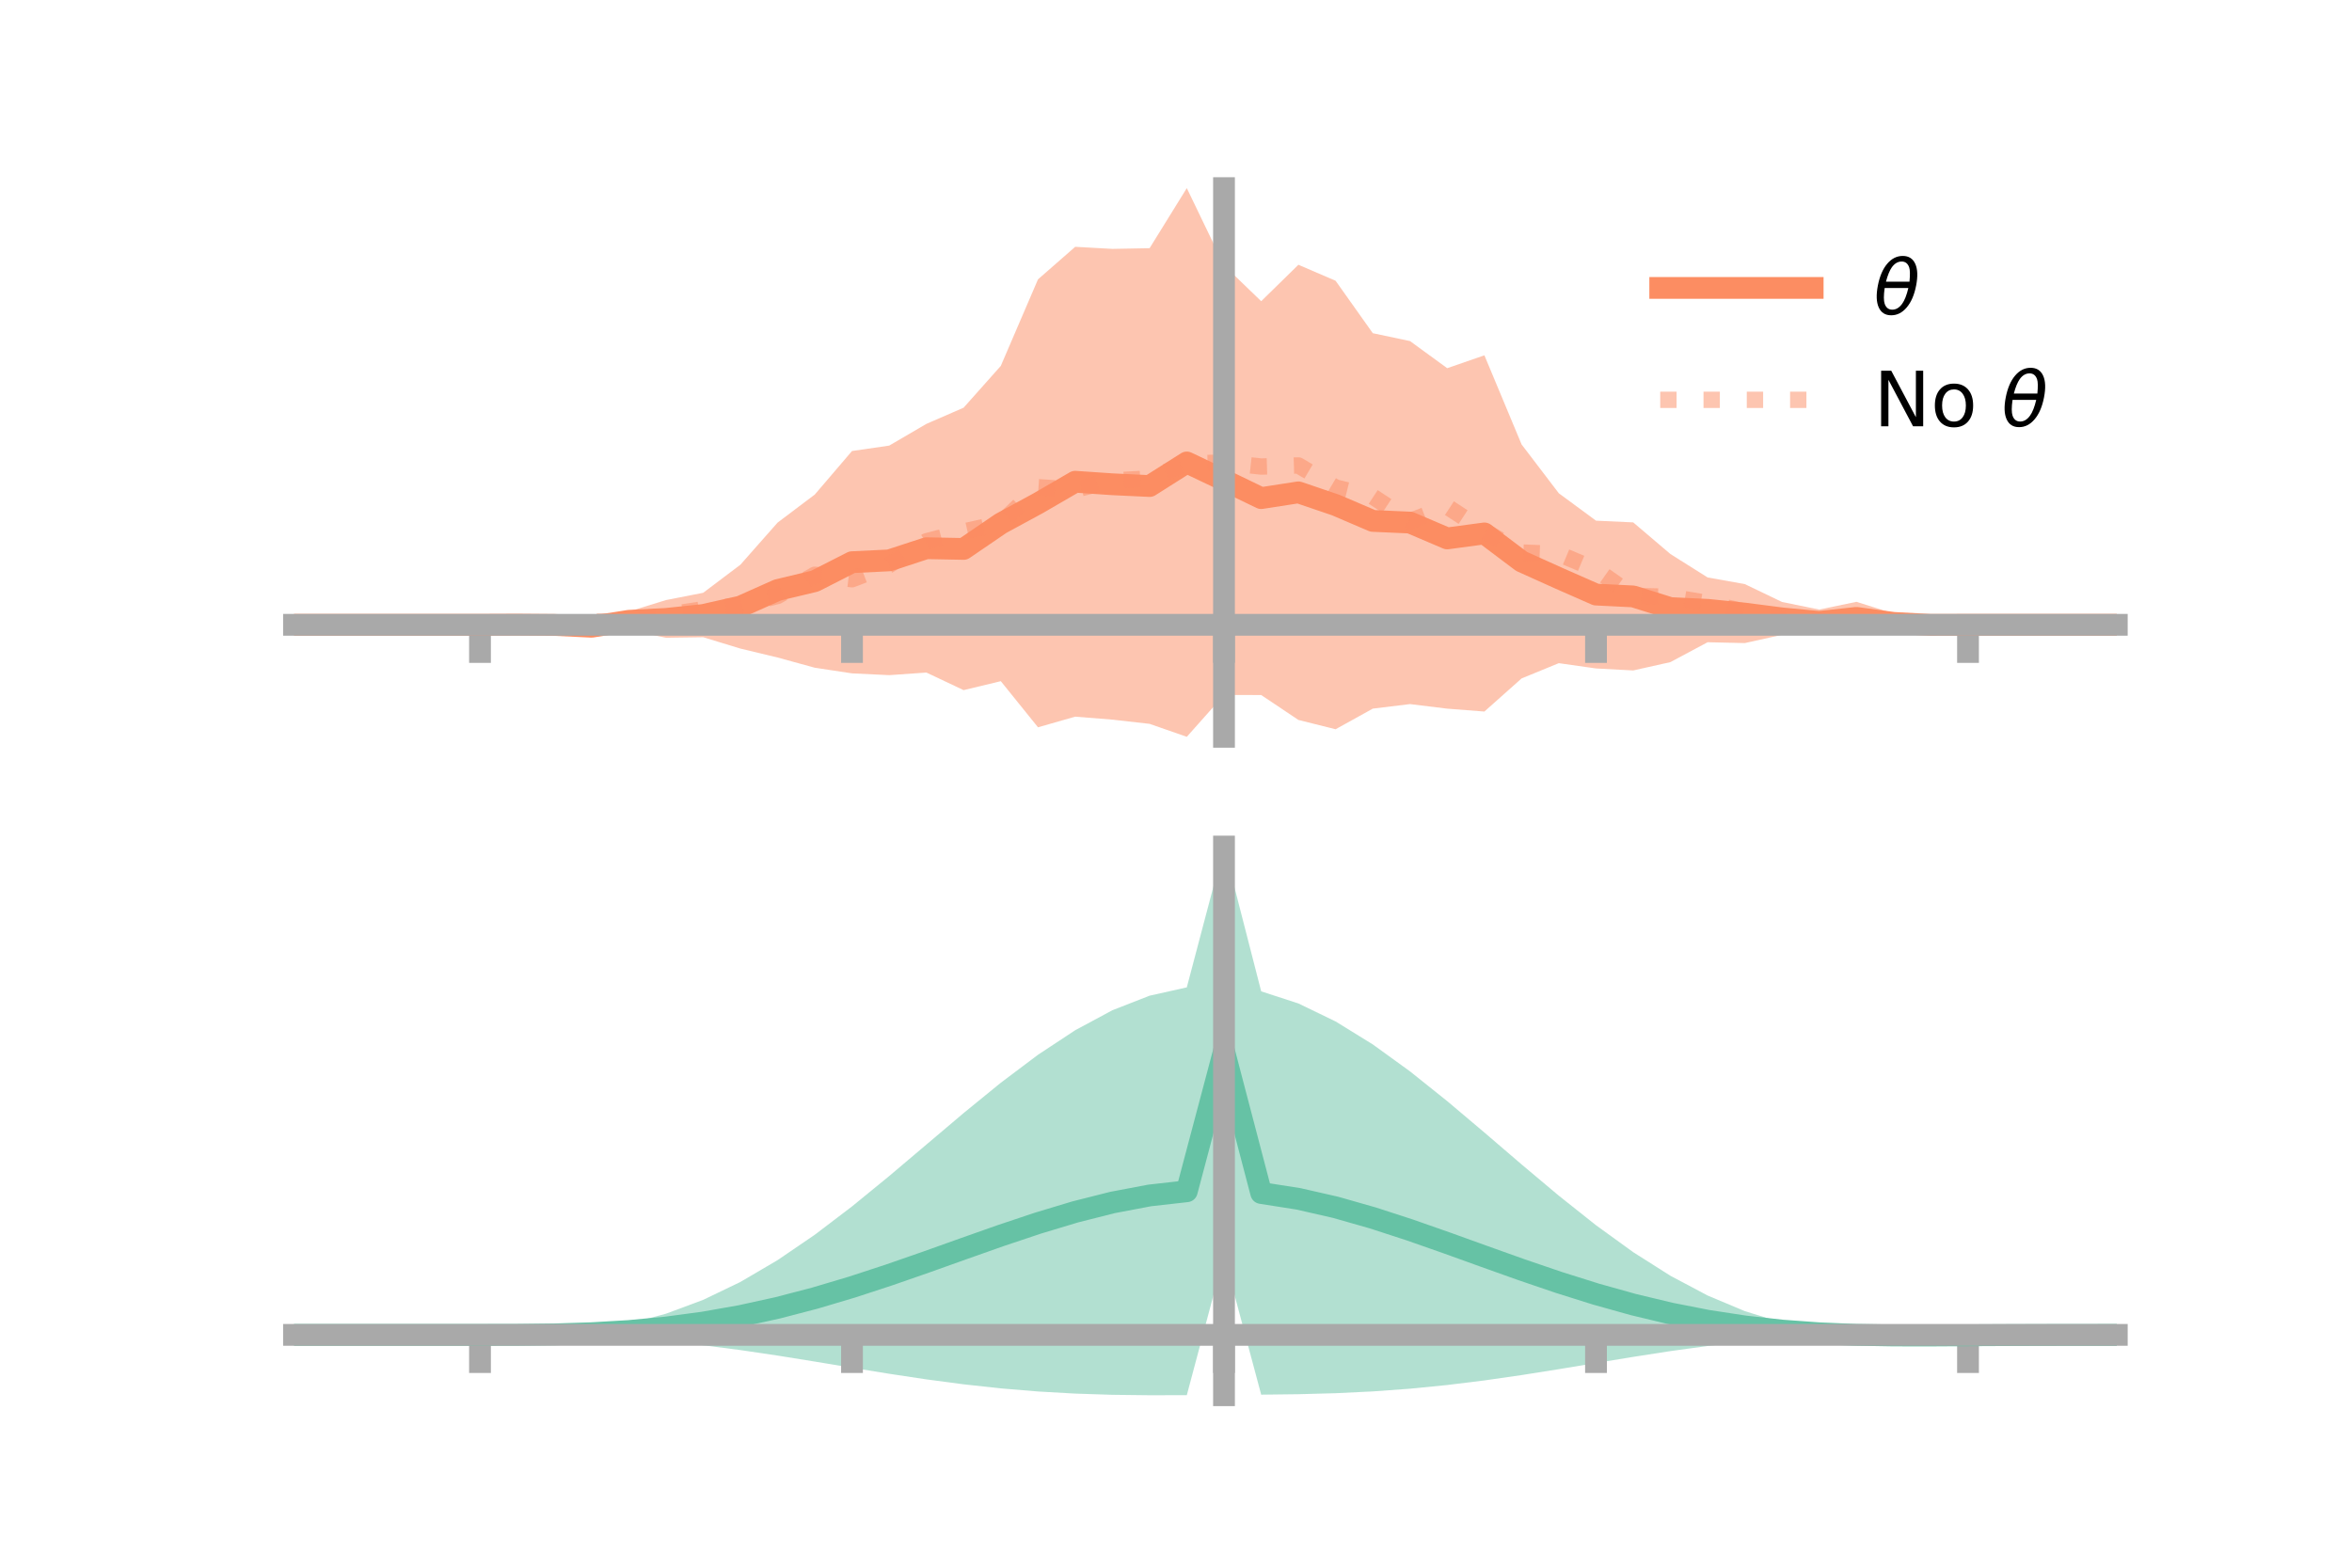
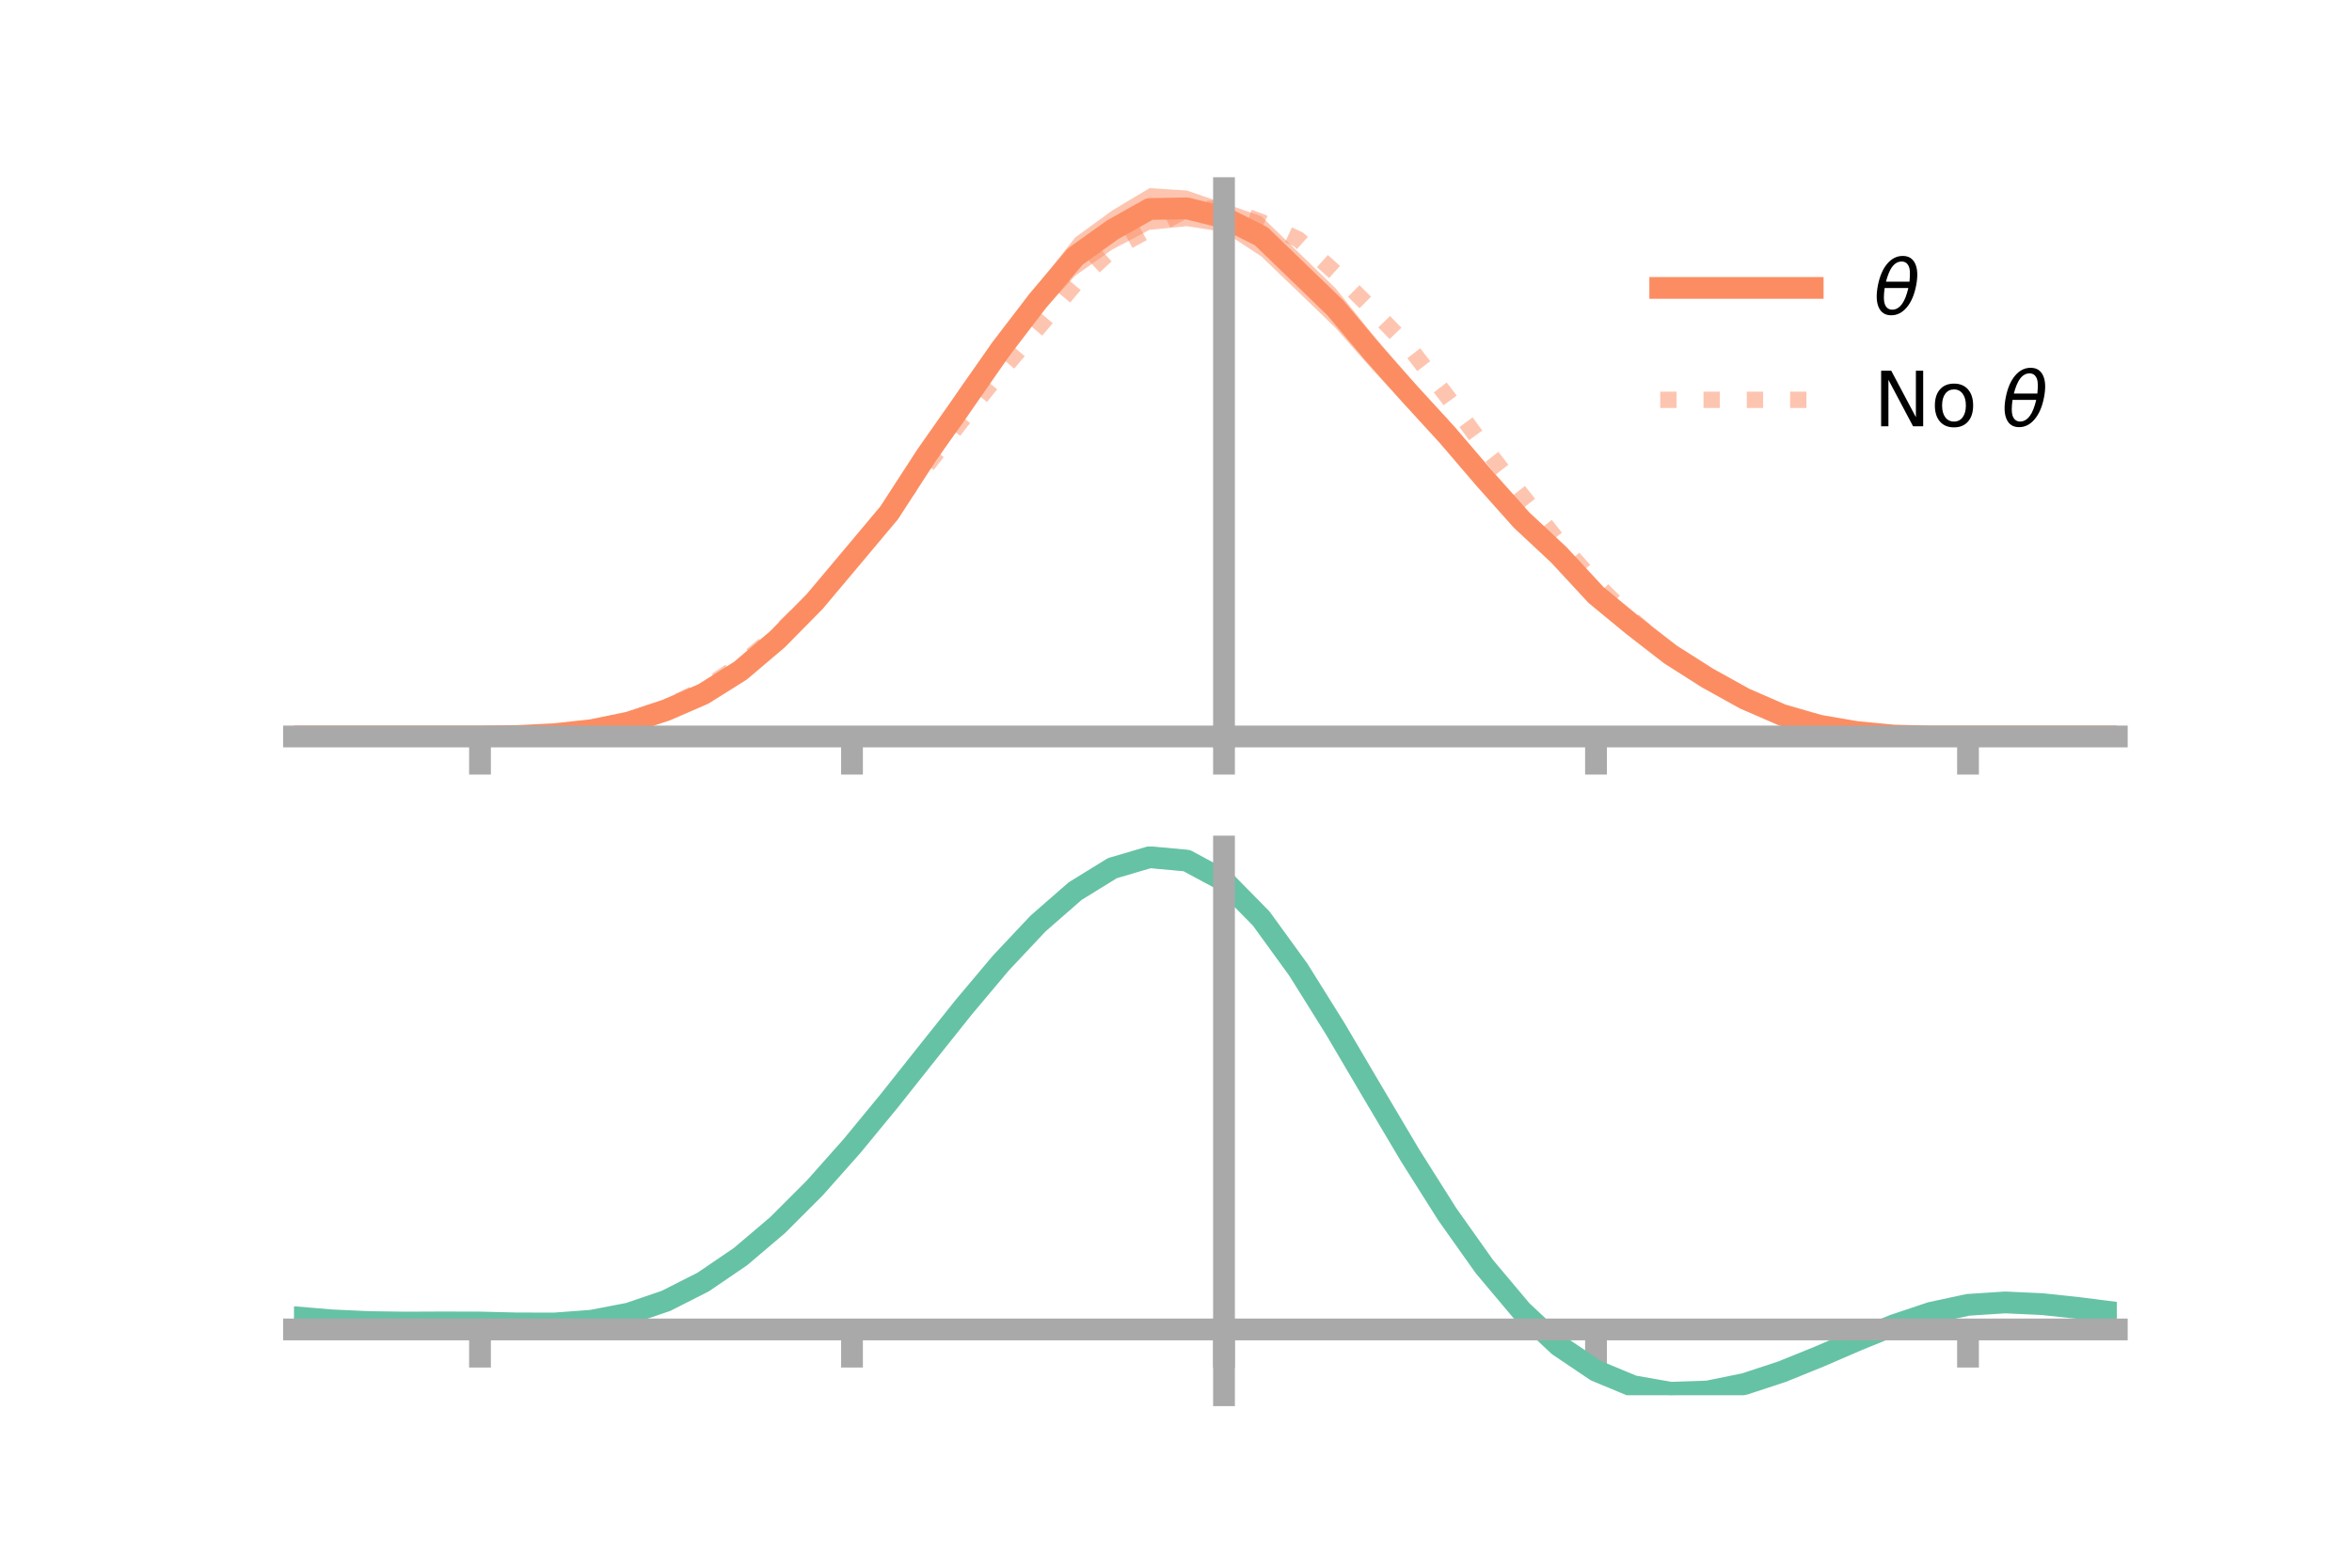
<svg xmlns="http://www.w3.org/2000/svg" xmlns:xlink="http://www.w3.org/1999/xlink" height="144pt" version="1.1" viewBox="0 0 216 144" width="216pt">
  <defs>
    <style type="text/css">*{stroke-linecap:butt;stroke-linejoin:round;}</style>
  </defs>
  <g id="figure_1">
    <g id="patch_1">
      <path d="M 0 144  L 216 144  L 216 0  L 0 0  z " style="fill:none;" />
    </g>
    <g id="axes_1">
      <g id="patch_2">
        <path d="M 27 67.68  L 194.4 67.68  L 194.4 17.28  L 27 17.28  z " style="fill:none;" />
      </g>
      <g id="PolyCollection_1">
-         <path clip-path="url(#pd3b575fb68)" d="M 27 57.391  L 27 57.391  L 30.416 57.391  L 33.833 57.391  L 37.249 57.391  L 40.665 57.391  L 44.082 57.391  L 47.498 57.305  L 50.914 56.758  L 54.331 56.871  L 57.747 56.172  L 61.163 55.12  L 64.58 54.45  L 67.996 51.872  L 71.412 48.003  L 74.829 45.425  L 78.245 41.428  L 81.661 40.931  L 85.078 38.935  L 88.494 37.45  L 91.91 33.61  L 95.327 25.659  L 98.743 22.671  L 102.159 22.861  L 105.576 22.797  L 108.992 17.28  L 112.408 24.371  L 115.824 27.667  L 119.241 24.32  L 122.657 25.79  L 126.073 30.606  L 129.49 31.329  L 132.906 33.82  L 136.322 32.638  L 139.739 40.825  L 143.155 45.307  L 146.571 47.826  L 149.988 47.984  L 153.404 50.889  L 156.82 53.041  L 160.237 53.653  L 163.653 55.293  L 167.069 55.993  L 170.486 55.28  L 173.902 56.353  L 177.318 57.355  L 180.735 57.391  L 184.151 57.391  L 187.567 57.391  L 190.984 57.391  L 194.4 57.391  L 194.4 57.391  L 194.4 57.391  L 190.984 57.391  L 187.567 57.391  L 184.151 57.391  L 180.735 57.391  L 177.318 57.443  L 173.902 58.08  L 170.486 58.228  L 167.069 58.259  L 163.653 58.313  L 160.237 59.07  L 156.82 58.992  L 153.404 60.82  L 149.988 61.584  L 146.571 61.401  L 143.155 60.915  L 139.739 62.317  L 136.322 65.359  L 132.906 65.094  L 129.49 64.674  L 126.073 65.091  L 122.657 66.985  L 119.241 66.13  L 115.824 63.842  L 112.408 63.838  L 108.992 67.68  L 105.576 66.49  L 102.159 66.102  L 98.743 65.829  L 95.327 66.806  L 91.91 62.569  L 88.494 63.392  L 85.078 61.777  L 81.661 62.016  L 78.245 61.852  L 74.829 61.334  L 71.412 60.396  L 67.996 59.575  L 64.58 58.533  L 61.163 58.582  L 57.747 57.879  L 54.331 58.27  L 50.914 58.05  L 47.498 57.451  L 44.082 57.391  L 40.665 57.391  L 37.249 57.391  L 33.833 57.391  L 30.416 57.391  L 27 57.391  z " style="fill:#fc8d62;fill-opacity:0.5;" />
+         <path clip-path="url(#p4ea136d759)" d="M 27 67.648  L 27 67.648  L 30.416 67.648  L 33.833 67.648  L 37.249 67.648  L 40.665 67.648  L 44.082 67.647  L 47.498 67.58  L 50.914 67.346  L 54.331 66.895  L 57.747 66.089  L 61.163 64.876  L 64.58 63.197  L 67.996 61.013  L 71.412 57.971  L 74.829 54.256  L 78.245 50.03  L 81.661 46.036  L 85.078 40.313  L 88.494 35.183  L 91.91 30.456  L 95.327 26.136  L 98.743 21.812  L 102.159 19.322  L 105.576 17.28  L 108.992 17.499  L 112.408 18.67  L 115.824 19.858  L 119.241 23.172  L 122.657 26.486  L 126.073 30.744  L 129.49 34.764  L 132.906 38.47  L 136.322 42.533  L 139.739 46.491  L 143.155 49.721  L 146.571 53.538  L 149.988 56.504  L 153.404 59.325  L 156.82 61.677  L 160.237 63.654  L 163.653 65.266  L 167.069 66.368  L 170.486 67.053  L 173.902 67.467  L 177.318 67.625  L 180.735 67.648  L 184.151 67.648  L 187.567 67.648  L 190.984 67.648  L 194.4 67.648  L 194.4 67.648  L 194.4 67.648  L 190.984 67.648  L 187.567 67.648  L 184.151 67.648  L 180.735 67.648  L 177.318 67.68  L 173.902 67.664  L 170.486 67.429  L 167.069 66.939  L 163.653 66.065  L 160.237 64.706  L 156.82 62.895  L 153.404 60.902  L 149.988 58.428  L 146.571 55.765  L 143.155 52.204  L 139.739 49.054  L 136.322 45.351  L 132.906 41.423  L 129.49 37.672  L 126.073 33.989  L 122.657 30.122  L 119.241 26.828  L 115.824 23.542  L 112.408 21.306  L 108.992 20.777  L 105.576 21.111  L 102.159 22.913  L 98.743 25.325  L 95.327 29.069  L 91.91 33.689  L 88.494 38.759  L 85.078 43.354  L 81.661 48.166  L 78.245 52.319  L 74.829 56.223  L 71.412 59.447  L 67.996 62.205  L 64.58 64.307  L 61.163 65.594  L 57.747 66.645  L 54.331 67.243  L 50.914 67.535  L 47.498 67.636  L 44.082 67.648  L 40.665 67.648  L 37.249 67.648  L 33.833 67.648  L 30.416 67.648  L 27 67.648  z " style="fill:#fc8d62;fill-opacity:0.5;" />
      </g>
      <g id="matplotlib.axis_1">
        <g id="xtick_1">
          <g id="line2d_1">
            <defs>
-               <path d="M 0 0  L 0 3.5  " id="m96b0117b84" style="stroke:#a9a9a9;stroke-width:2;" />
+               <path d="M 0 0  L 0 3.5  " id="mb7b7c93cad" style="stroke:#a9a9a9;stroke-width:2;" />
            </defs>
            <g>
-               <use style="fill:#a9a9a9;stroke:#a9a9a9;stroke-width:2;" x="44.082" xlink:href="#m96b0117b84" y="57.391" />
+               <use style="fill:#a9a9a9;stroke:#a9a9a9;stroke-width:2;" x="44.082" xlink:href="#mb7b7c93cad" y="67.648" />
            </g>
          </g>
        </g>
        <g id="xtick_2">
          <g id="line2d_2">
            <g>
-               <use style="fill:#a9a9a9;stroke:#a9a9a9;stroke-width:2;" x="78.245" xlink:href="#m96b0117b84" y="57.391" />
+               <use style="fill:#a9a9a9;stroke:#a9a9a9;stroke-width:2;" x="78.245" xlink:href="#mb7b7c93cad" y="67.648" />
            </g>
          </g>
        </g>
        <g id="xtick_3">
          <g id="line2d_3">
            <g>
-               <use style="fill:#a9a9a9;stroke:#a9a9a9;stroke-width:2;" x="112.408" xlink:href="#m96b0117b84" y="57.391" />
+               <use style="fill:#a9a9a9;stroke:#a9a9a9;stroke-width:2;" x="112.408" xlink:href="#mb7b7c93cad" y="67.648" />
            </g>
          </g>
        </g>
        <g id="xtick_4">
          <g id="line2d_4">
            <g>
-               <use style="fill:#a9a9a9;stroke:#a9a9a9;stroke-width:2;" x="146.571" xlink:href="#m96b0117b84" y="57.391" />
+               <use style="fill:#a9a9a9;stroke:#a9a9a9;stroke-width:2;" x="146.571" xlink:href="#mb7b7c93cad" y="67.648" />
            </g>
          </g>
        </g>
        <g id="xtick_5">
          <g id="line2d_5">
            <g>
-               <use style="fill:#a9a9a9;stroke:#a9a9a9;stroke-width:2;" x="180.735" xlink:href="#m96b0117b84" y="57.391" />
+               <use style="fill:#a9a9a9;stroke:#a9a9a9;stroke-width:2;" x="180.735" xlink:href="#mb7b7c93cad" y="67.648" />
            </g>
          </g>
        </g>
      </g>
      <g id="matplotlib.axis_2" />
      <g id="line2d_6">
-         <path clip-path="url(#pd3b575fb68)" d="M 27 57.391  L 30.416 57.391  L 33.833 57.391  L 37.249 57.391  L 40.665 57.391  L 44.082 57.391  L 47.498 57.378  L 50.914 57.404  L 54.331 57.57  L 57.747 57.025  L 61.163 56.851  L 64.58 56.491  L 67.996 55.723  L 71.412 54.199  L 74.829 53.38  L 78.245 51.64  L 81.661 51.474  L 85.078 50.356  L 88.494 50.421  L 91.91 48.089  L 95.327 46.233  L 98.743 44.25  L 102.159 44.482  L 105.576 44.644  L 108.992 42.48  L 112.408 44.104  L 115.824 45.755  L 119.241 45.225  L 122.657 46.387  L 126.073 47.849  L 129.49 48.001  L 132.906 49.457  L 136.322 48.998  L 139.739 51.571  L 143.155 53.111  L 146.571 54.614  L 149.988 54.784  L 153.404 55.855  L 156.82 56.016  L 160.237 56.361  L 163.653 56.803  L 167.069 57.126  L 170.486 56.754  L 173.902 57.216  L 177.318 57.399  L 180.735 57.391  L 184.151 57.391  L 187.567 57.391  L 190.984 57.391  L 194.4 57.391  " style="fill:none;stroke:#fc8d62;stroke-linecap:square;stroke-width:2;" />
+         <path clip-path="url(#p4ea136d759)" d="M 27 67.648  L 30.416 67.648  L 33.833 67.648  L 37.249 67.648  L 40.665 67.648  L 44.082 67.648  L 47.498 67.608  L 50.914 67.441  L 54.331 67.069  L 57.747 66.367  L 61.163 65.235  L 64.58 63.752  L 67.996 61.609  L 71.412 58.709  L 74.829 55.239  L 78.245 51.175  L 81.661 47.101  L 85.078 41.833  L 88.494 36.971  L 91.91 32.072  L 95.327 27.603  L 98.743 23.569  L 102.159 21.118  L 105.576 19.196  L 108.992 19.138  L 112.408 19.988  L 115.824 21.7  L 119.241 25  L 122.657 28.304  L 126.073 32.366  L 129.49 36.218  L 132.906 39.946  L 136.322 43.942  L 139.739 47.772  L 143.155 50.962  L 146.571 54.651  L 149.988 57.466  L 153.404 60.113  L 156.82 62.286  L 160.237 64.18  L 163.653 65.666  L 167.069 66.654  L 170.486 67.241  L 173.902 67.565  L 177.318 67.653  L 180.735 67.648  L 184.151 67.648  L 187.567 67.648  L 190.984 67.648  L 194.4 67.648  " style="fill:none;stroke:#fc8d62;stroke-linecap:square;stroke-width:2;" />
      </g>
      <g id="line2d_7">
-         <path clip-path="url(#pd3b575fb68)" d="M 27 57.391  L 30.416 57.391  L 33.833 57.391  L 37.249 57.391  L 40.665 57.391  L 44.082 57.391  L 47.498 57.368  L 50.914 57.355  L 54.331 57.099  L 57.747 57.041  L 61.163 56.484  L 64.58 55.963  L 67.996 55.607  L 71.412 54.74  L 74.829 52.793  L 78.245 53.207  L 81.661 51.897  L 85.078 49.722  L 88.494 48.822  L 91.91 48.057  L 95.327 44.752  L 98.743 44.972  L 102.159 44.137  L 105.576 43.951  L 108.992 42.59  L 112.408 42.48  L 115.824 42.855  L 119.241 42.755  L 122.657 44.778  L 126.073 45.622  L 129.49 47.866  L 132.906 46.542  L 136.322 48.77  L 139.739 50.751  L 143.155 50.885  L 146.571 52.321  L 149.988 54.738  L 153.404 54.817  L 156.82 55.392  L 160.237 56.188  L 163.653 56.866  L 167.069 57.053  L 170.486 57.446  L 173.902 57.385  L 177.318 57.399  L 180.735 57.391  L 184.151 57.391  L 187.567 57.391  L 190.984 57.391  L 194.4 57.391  " style="fill:none;stroke:#fc8d62;stroke-dasharray:1.5,2.475;stroke-dashoffset:0;stroke-opacity:0.5;stroke-width:1.5;" />
+         <path clip-path="url(#p4ea136d759)" d="M 27 67.648  L 30.416 67.648  L 33.833 67.648  L 37.249 67.648  L 40.665 67.648  L 44.082 67.648  L 47.498 67.611  L 50.914 67.431  L 54.331 66.962  L 57.747 66.202  L 61.163 64.982  L 64.58 63.317  L 67.996 61.054  L 71.412 58.229  L 74.829 54.97  L 78.245 51.094  L 81.661 47.016  L 85.078 42.821  L 88.494 38.402  L 91.91 34.148  L 95.327 30.128  L 98.743 26.08  L 102.159 22.923  L 105.576 21.059  L 108.992 19.235  L 112.408 19.138  L 115.824 20.385  L 119.241 21.99  L 122.657 25.073  L 126.073 28.473  L 129.49 31.999  L 132.906 36.419  L 136.322 41.082  L 139.739 45.461  L 143.155 49.776  L 146.571 53.6  L 149.988 57.009  L 153.404 59.944  L 156.82 62.333  L 160.237 64.235  L 163.653 65.732  L 167.069 66.698  L 170.486 67.308  L 173.902 67.552  L 177.318 67.644  L 180.735 67.648  L 184.151 67.648  L 187.567 67.648  L 190.984 67.648  L 194.4 67.648  " style="fill:none;stroke:#fc8d62;stroke-dasharray:1.5,2.475;stroke-dashoffset:0;stroke-opacity:0.5;stroke-width:1.5;" />
      </g>
      <g id="patch_3">
        <path d="M 112.408 67.68  L 112.408 17.28  " style="fill:none;stroke:#a9a9a9;stroke-linecap:square;stroke-linejoin:miter;stroke-width:2;" />
      </g>
      <g id="patch_4">
        <path d="M 194.4 67.68  L 194.4 17.28  " style="fill:none;" />
      </g>
      <g id="patch_5">
-         <path d="M 27 57.391  L 194.4 57.391  " style="fill:none;stroke:#a9a9a9;stroke-linecap:square;stroke-linejoin:miter;stroke-width:2;" />
+         <path d="M 27 67.648  L 194.4 67.648  " style="fill:none;stroke:#a9a9a9;stroke-linecap:square;stroke-linejoin:miter;stroke-width:2;" />
      </g>
      <g id="patch_6">
        <path d="M 27 17.28  L 194.4 17.28  " style="fill:none;" />
      </g>
      <g id="legend_1">
        <g id="line2d_8">
          <path d="M 152.47 26.449  L 166.47 26.449  " style="fill:none;stroke:#fc8d62;stroke-linecap:square;stroke-width:2;" />
        </g>
        <g id="line2d_9" />
        <g id="text_1">
          <g transform="translate(172.07 28.89891)scale(0.07 -0.07)">
            <defs>
              <path d="M 45.516 34.672  L 14.453 34.672  Q 12.359 20.062 14.5 13.875  Q 17.188 6.25 24.469 6.25  Q 31.781 6.25 37.359 13.922  Q 42.234 20.656 45.516 34.672  z M 47.016 42.969  Q 48.344 56.844 46.625 61.719  Q 43.953 69.438 36.766 69.438  Q 29.297 69.438 23.828 61.812  Q 19.531 55.672 16.156 42.969  z M 38.188 76.766  Q 49.906 76.766 54.594 66.406  Q 59.281 56.109 55.719 37.844  Q 52.203 19.625 43.453 9.281  Q 34.766 -1.125 23.047 -1.125  Q 11.281 -1.125 6.641 9.281  Q 2 19.625 5.516 37.844  Q 9.078 56.109 17.719 66.406  Q 26.422 76.766 38.188 76.766  z " id="DejaVuSans-Oblique-952" />
            </defs>
            <use transform="translate(0 0.234375)" xlink:href="#DejaVuSans-Oblique-952" />
          </g>
        </g>
        <g id="line2d_10">
          <path d="M 152.47 36.724  L 166.47 36.724  " style="fill:none;stroke:#fc8d62;stroke-dasharray:1.5,2.475;stroke-dashoffset:0;stroke-opacity:0.5;stroke-width:1.5;" />
        </g>
        <g id="line2d_11" />
        <g id="text_2">
          <g transform="translate(172.07 39.17359)scale(0.07 -0.07)">
            <defs>
              <path d="M 9.812 72.906  L 23.094 72.906  L 55.422 11.922  L 55.422 72.906  L 64.984 72.906  L 64.984 0  L 51.703 0  L 19.391 60.984  L 19.391 0  L 9.812 0  z " id="DejaVuSans-78" />
              <path d="M 30.609 48.391  Q 23.391 48.391 19.188 42.75  Q 14.984 37.109 14.984 27.297  Q 14.984 17.484 19.156 11.844  Q 23.344 6.203 30.609 6.203  Q 37.797 6.203 41.984 11.859  Q 46.188 17.531 46.188 27.297  Q 46.188 37.016 41.984 42.703  Q 37.797 48.391 30.609 48.391  z M 30.609 56  Q 42.328 56 49.016 48.375  Q 55.719 40.766 55.719 27.297  Q 55.719 13.875 49.016 6.219  Q 42.328 -1.422 30.609 -1.422  Q 18.844 -1.422 12.172 6.219  Q 5.516 13.875 5.516 27.297  Q 5.516 40.766 12.172 48.375  Q 18.844 56 30.609 56  z " id="DejaVuSans-111" />
              <path id="DejaVuSans-32" />
            </defs>
            <use transform="translate(0 0.234375)" xlink:href="#DejaVuSans-78" />
            <use transform="translate(74.80469 0.234375)" xlink:href="#DejaVuSans-111" />
            <use transform="translate(135.9863 0.234375)" xlink:href="#DejaVuSans-32" />
            <use transform="translate(167.7734 0.234375)" xlink:href="#DejaVuSans-Oblique-952" />
          </g>
        </g>
      </g>
    </g>
    <g id="axes_2">
      <g id="patch_7">
        <path d="M 27 128.16  L 194.4 128.16  L 194.4 77.76  L 27 77.76  z " style="fill:none;" />
      </g>
      <g id="PolyCollection_2">
-         <path clip-path="url(#p0beb33c92e)" d="M 27 122.619  L 27 122.613  L 30.416 122.615  L 33.833 122.615  L 37.249 122.615  L 40.665 122.615  L 44.082 122.615  L 47.498 122.597  L 50.914 122.477  L 54.331 122.163  L 57.747 121.579  L 61.163 120.669  L 64.58 119.398  L 67.996 117.754  L 71.412 115.748  L 74.829 113.417  L 78.245 110.817  L 81.661 108.026  L 85.078 105.134  L 88.494 102.242  L 91.91 99.457  L 95.327 96.885  L 98.743 94.632  L 102.159 92.795  L 105.576 91.459  L 108.992 90.695  L 112.408 77.76  L 115.824 91.061  L 119.241 92.173  L 122.657 93.826  L 126.073 95.936  L 129.49 98.41  L 132.906 101.143  L 136.322 104.028  L 139.739 106.958  L 143.155 109.829  L 146.571 112.543  L 149.988 115.018  L 153.404 117.185  L 156.82 118.999  L 160.237 120.435  L 163.653 121.493  L 167.069 122.189  L 170.486 122.504  L 173.902 122.518  L 177.318 122.53  L 180.735 122.556  L 184.151 122.578  L 187.567 122.594  L 190.984 122.604  L 194.4 122.61  L 194.4 122.625  L 194.4 122.625  L 190.984 122.637  L 187.567 122.659  L 184.151 122.695  L 180.735 122.75  L 177.318 122.816  L 173.902 122.82  L 170.486 122.718  L 167.069 122.749  L 163.653 122.945  L 160.237 123.244  L 156.82 123.635  L 153.404 124.106  L 149.988 124.636  L 146.571 125.198  L 143.155 125.766  L 139.739 126.308  L 136.322 126.8  L 132.906 127.221  L 129.49 127.559  L 126.073 127.808  L 122.657 127.973  L 119.241 128.065  L 115.824 128.107  L 112.408 115.332  L 108.992 128.153  L 105.576 128.16  L 102.159 128.12  L 98.743 128.009  L 95.327 127.815  L 91.91 127.53  L 88.494 127.156  L 85.078 126.703  L 81.661 126.188  L 78.245 125.634  L 74.829 125.067  L 71.412 124.517  L 67.996 124.011  L 64.58 123.57  L 61.163 123.21  L 57.747 122.941  L 54.331 122.761  L 50.914 122.661  L 47.498 122.621  L 44.082 122.615  L 40.665 122.615  L 37.249 122.615  L 33.833 122.616  L 30.416 122.616  L 27 122.619  z " style="fill:#66c2a5;fill-opacity:0.5;" />
+         <path clip-path="url(#pdcf2abcc09)" d="M 27 121.03  L 27 120.947  L 30.416 121.247  L 33.833 121.411  L 37.249 121.455  L 40.665 121.436  L 44.082 121.442  L 47.498 121.526  L 50.914 121.53  L 54.331 121.274  L 57.747 120.612  L 61.163 119.43  L 64.58 117.659  L 67.996 115.276  L 71.412 112.303  L 74.829 108.798  L 78.245 104.856  L 81.661 100.604  L 85.078 96.198  L 88.494 91.819  L 91.91 87.669  L 95.327 83.963  L 98.743 80.924  L 102.159 78.781  L 105.576 77.76  L 108.992 78.083  L 112.408 79.954  L 115.824 83.482  L 119.241 88.257  L 122.657 93.809  L 126.073 99.701  L 129.49 105.554  L 132.906 111.053  L 136.322 115.953  L 139.739 120.081  L 143.155 123.329  L 146.571 125.659  L 149.988 127.092  L 153.404 127.699  L 156.82 127.593  L 160.237 126.911  L 163.653 125.808  L 167.069 124.449  L 170.486 123.002  L 173.902 121.632  L 177.318 120.502  L 180.735 119.773  L 184.151 119.552  L 187.567 119.715  L 190.984 120.092  L 194.4 120.539  L 194.4 120.648  L 194.4 120.648  L 190.984 120.226  L 187.567 119.868  L 184.151 119.716  L 180.735 119.941  L 177.318 120.683  L 173.902 121.847  L 170.486 123.269  L 167.069 124.774  L 163.653 126.187  L 160.237 127.331  L 156.82 128.039  L 153.404 128.16  L 149.988 127.565  L 146.571 126.158  L 143.155 123.884  L 139.739 120.731  L 136.322 116.735  L 132.906 111.996  L 129.49 106.674  L 126.073 101.005  L 122.657 95.291  L 119.241 89.9  L 115.824 85.261  L 112.408 81.834  L 108.992 80.023  L 105.576 79.716  L 102.159 80.707  L 98.743 82.777  L 95.327 85.704  L 91.91 89.264  L 88.494 93.242  L 85.078 97.428  L 81.661 101.633  L 78.245 105.684  L 74.829 109.434  L 71.412 112.765  L 67.996 115.59  L 64.58 117.858  L 61.163 119.555  L 57.747 120.701  L 54.331 121.354  L 50.914 121.607  L 47.498 121.601  L 44.082 121.516  L 40.665 121.505  L 37.249 121.515  L 33.833 121.466  L 30.416 121.31  L 27 121.03  z " style="fill:#66c2a5;fill-opacity:0.5;" />
      </g>
      <g id="matplotlib.axis_3">
        <g id="xtick_6">
          <g id="line2d_12">
            <g>
-               <use style="fill:#a9a9a9;stroke:#a9a9a9;stroke-width:2;" x="44.082" xlink:href="#m96b0117b84" y="122.615" />
+               <use style="fill:#a9a9a9;stroke:#a9a9a9;stroke-width:2;" x="44.082" xlink:href="#mb7b7c93cad" y="122.115" />
            </g>
          </g>
        </g>
        <g id="xtick_7">
          <g id="line2d_13">
            <g>
-               <use style="fill:#a9a9a9;stroke:#a9a9a9;stroke-width:2;" x="78.245" xlink:href="#m96b0117b84" y="122.615" />
+               <use style="fill:#a9a9a9;stroke:#a9a9a9;stroke-width:2;" x="78.245" xlink:href="#mb7b7c93cad" y="122.115" />
            </g>
          </g>
        </g>
        <g id="xtick_8">
          <g id="line2d_14">
            <g>
-               <use style="fill:#a9a9a9;stroke:#a9a9a9;stroke-width:2;" x="112.408" xlink:href="#m96b0117b84" y="122.615" />
+               <use style="fill:#a9a9a9;stroke:#a9a9a9;stroke-width:2;" x="112.408" xlink:href="#mb7b7c93cad" y="122.115" />
            </g>
          </g>
        </g>
        <g id="xtick_9">
          <g id="line2d_15">
            <g>
-               <use style="fill:#a9a9a9;stroke:#a9a9a9;stroke-width:2;" x="146.571" xlink:href="#m96b0117b84" y="122.615" />
+               <use style="fill:#a9a9a9;stroke:#a9a9a9;stroke-width:2;" x="146.571" xlink:href="#mb7b7c93cad" y="122.115" />
            </g>
          </g>
        </g>
        <g id="xtick_10">
          <g id="line2d_16">
            <g>
-               <use style="fill:#a9a9a9;stroke:#a9a9a9;stroke-width:2;" x="180.735" xlink:href="#m96b0117b84" y="122.615" />
+               <use style="fill:#a9a9a9;stroke:#a9a9a9;stroke-width:2;" x="180.735" xlink:href="#mb7b7c93cad" y="122.115" />
            </g>
          </g>
        </g>
      </g>
      <g id="matplotlib.axis_4" />
      <g id="line2d_17">
-         <path clip-path="url(#p0beb33c92e)" d="M 27 122.616  L 30.416 122.615  L 33.833 122.615  L 37.249 122.615  L 40.665 122.615  L 44.082 122.615  L 47.498 122.609  L 50.914 122.569  L 54.331 122.462  L 57.747 122.26  L 61.163 121.94  L 64.58 121.484  L 67.996 120.882  L 71.412 120.133  L 74.829 119.242  L 78.245 118.226  L 81.661 117.107  L 85.078 115.919  L 88.494 114.699  L 91.91 113.493  L 95.327 112.35  L 98.743 111.321  L 102.159 110.457  L 105.576 109.809  L 108.992 109.424  L 112.408 96.546  L 115.824 109.584  L 119.241 110.119  L 122.657 110.899  L 126.073 111.872  L 129.49 112.984  L 132.906 114.182  L 136.322 115.414  L 139.739 116.633  L 143.155 117.797  L 146.571 118.871  L 149.988 119.827  L 153.404 120.646  L 156.82 121.317  L 160.237 121.839  L 163.653 122.219  L 167.069 122.469  L 170.486 122.611  L 173.902 122.669  L 177.318 122.673  L 180.735 122.653  L 184.151 122.637  L 187.567 122.626  L 190.984 122.621  L 194.4 122.618  " style="fill:none;stroke:#66c2a5;stroke-linecap:square;stroke-width:2;" />
+         <path clip-path="url(#pdcf2abcc09)" d="M 27 120.989  L 30.416 121.278  L 33.833 121.439  L 37.249 121.485  L 40.665 121.47  L 44.082 121.479  L 47.498 121.563  L 50.914 121.569  L 54.331 121.314  L 57.747 120.657  L 61.163 119.492  L 64.58 117.759  L 67.996 115.433  L 71.412 112.534  L 74.829 109.116  L 78.245 105.27  L 81.661 101.118  L 85.078 96.813  L 88.494 92.53  L 91.91 88.467  L 95.327 84.833  L 98.743 81.851  L 102.159 79.744  L 105.576 78.738  L 108.992 79.053  L 112.408 80.894  L 115.824 84.371  L 119.241 89.079  L 122.657 94.55  L 126.073 100.353  L 129.49 106.114  L 132.906 111.524  L 136.322 116.344  L 139.739 120.406  L 143.155 123.607  L 146.571 125.909  L 149.988 127.328  L 153.404 127.93  L 156.82 127.816  L 160.237 127.121  L 163.653 125.997  L 167.069 124.612  L 170.486 123.135  L 173.902 121.739  L 177.318 120.592  L 180.735 119.857  L 184.151 119.634  L 187.567 119.792  L 190.984 120.159  L 194.4 120.594  " style="fill:none;stroke:#66c2a5;stroke-linecap:square;stroke-width:2;" />
      </g>
      <g id="patch_8">
        <path d="M 112.408 128.16  L 112.408 77.76  " style="fill:none;stroke:#a9a9a9;stroke-linecap:square;stroke-linejoin:miter;stroke-width:2;" />
      </g>
      <g id="patch_9">
        <path d="M 194.4 128.16  L 194.4 77.76  " style="fill:none;" />
      </g>
      <g id="patch_10">
-         <path d="M 27 122.615  L 194.4 122.615  " style="fill:none;stroke:#a9a9a9;stroke-linecap:square;stroke-linejoin:miter;stroke-width:2;" />
+         <path d="M 27 122.115  L 194.4 122.115  " style="fill:none;stroke:#a9a9a9;stroke-linecap:square;stroke-linejoin:miter;stroke-width:2;" />
      </g>
      <g id="patch_11">
        <path d="M 27 77.76  L 194.4 77.76  " style="fill:none;" />
      </g>
    </g>
  </g>
  <defs>
-     <clipPath id="pd3b575fb68">
+     <clipPath id="p4ea136d759">
      <rect height="50.4" width="167.4" x="27" y="17.28" />
    </clipPath>
-     <clipPath id="p0beb33c92e">
+     <clipPath id="pdcf2abcc09">
      <rect height="50.4" width="167.4" x="27" y="77.76" />
    </clipPath>
  </defs>
</svg>
